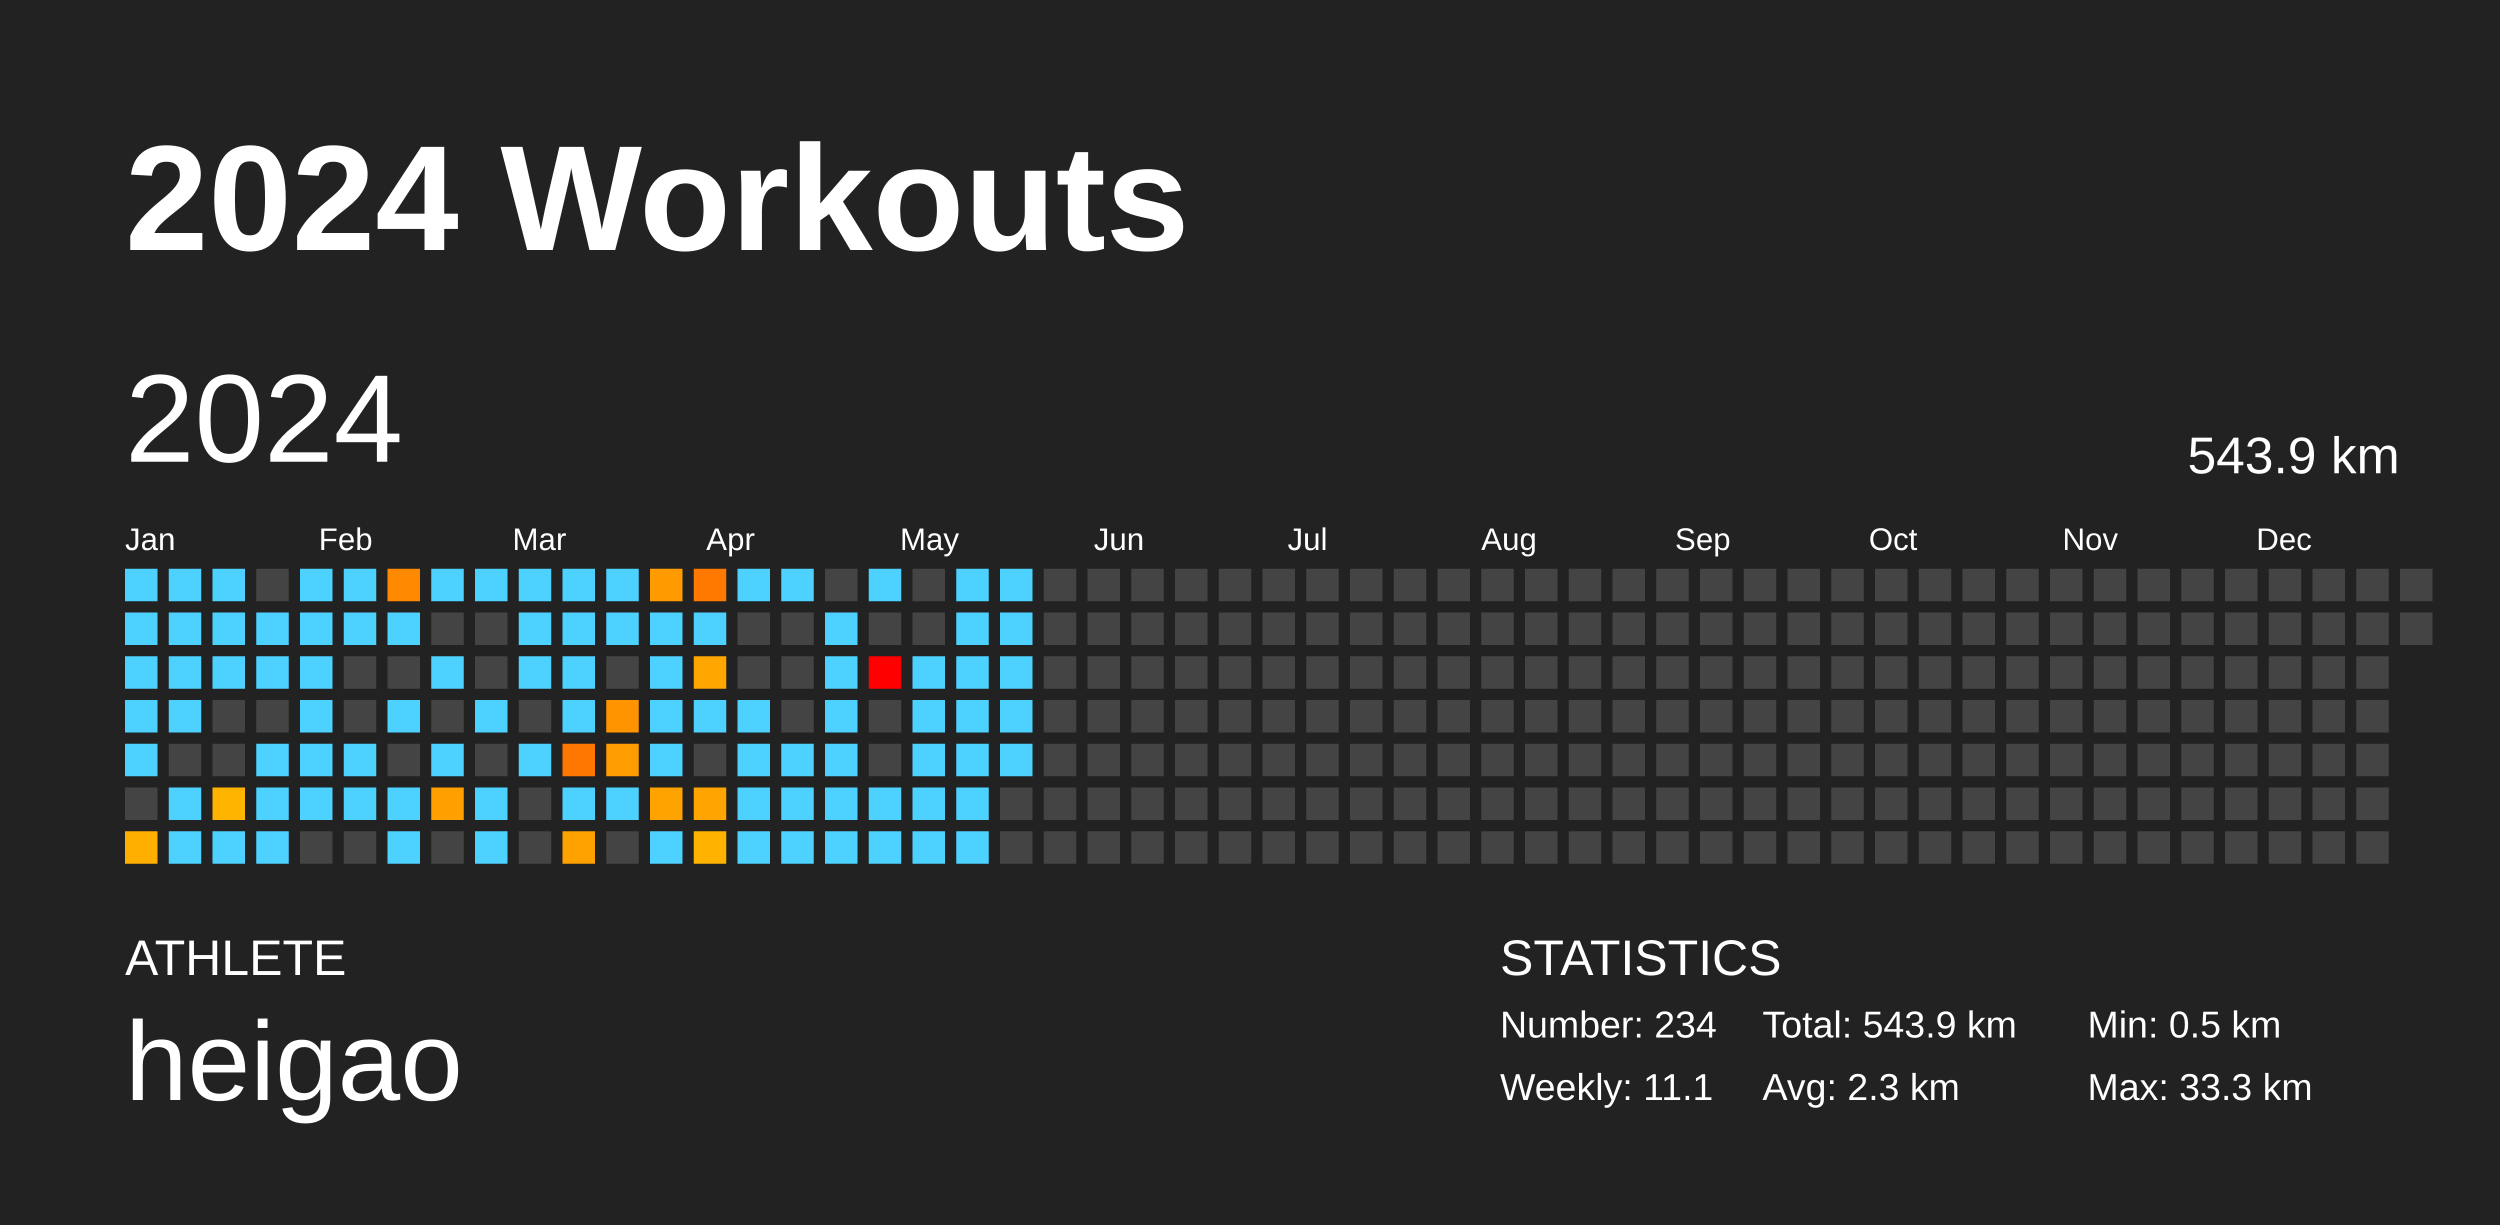
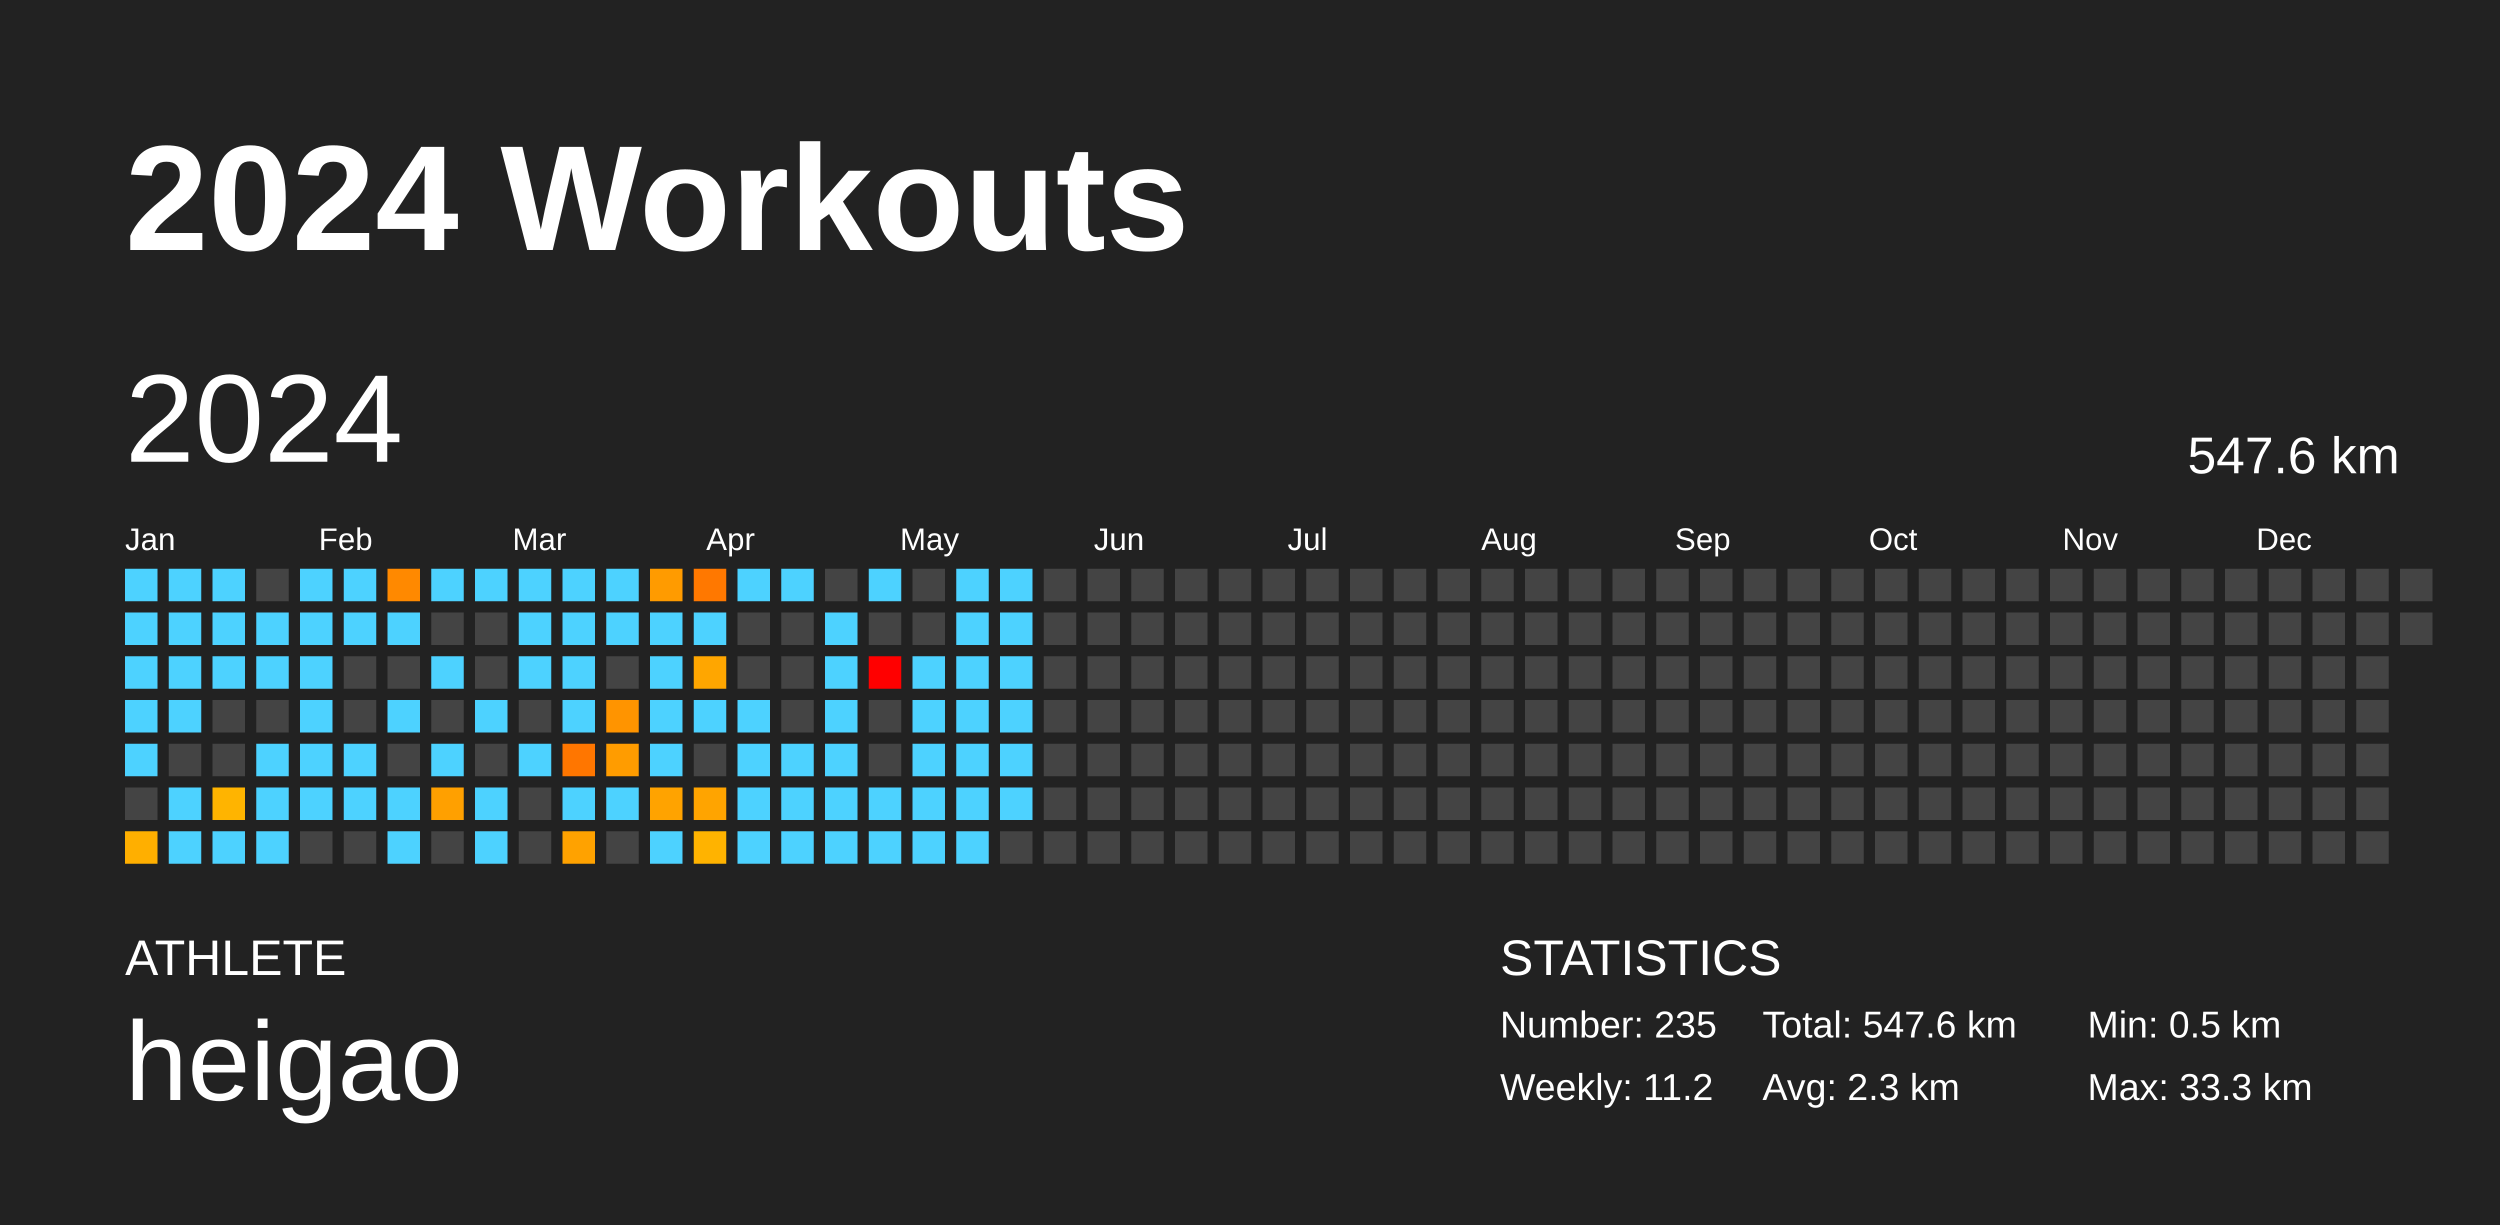
<svg xmlns="http://www.w3.org/2000/svg" baseProfile="full" height="98mm" version="1.1" viewBox="0,0,200,98" width="200mm">
  <defs />
  <rect fill="#222222" height="98" width="200" x="0" y="0" />
  <text fill="#FFFFFF" style="font-size:12px; font-family:Arial; font-weight:bold;" x="10" y="20">2024 Workouts</text>
  <text fill="#FFFFFF" style="font-size:4px; font-family:Arial" x="10" y="78">ATHLETE</text>
  <text fill="#FFFFFF" style="font-size:9px; font-family:Arial" x="10" y="88">heigao</text>
  <text fill="#FFFFFF" style="font-size:4px; font-family:Arial" x="120" y="78">STATISTICS</text>
-   <text fill="#FFFFFF" style="font-size:3px; font-family:Arial" x="120" y="83">Number: 234</text>
-   <text fill="#FFFFFF" style="font-size:3px; font-family:Arial" x="120" y="88">Weekly: 11.1</text>
-   <text fill="#FFFFFF" style="font-size:3px; font-family:Arial" x="141" y="83">Total: 543.9 km</text>
+   <text fill="#FFFFFF" style="font-size:3px; font-family:Arial" x="120" y="83">Number: 235</text>
+   <text fill="#FFFFFF" style="font-size:3px; font-family:Arial" x="120" y="88">Weekly: 11.2</text>
+   <text fill="#FFFFFF" style="font-size:3px; font-family:Arial" x="141" y="83">Total: 547.6 km</text>
  <text fill="#FFFFFF" style="font-size:3px; font-family:Arial" x="141" y="88">Avg: 2.3 km</text>
  <text fill="#FFFFFF" style="font-size:3px; font-family:Arial" x="167" y="83">Min: 0.5 km</text>
  <text fill="#FFFFFF" style="font-size:3px; font-family:Arial" x="167" y="88">Max: 33.3 km</text>
  <text dominant-baseline="hanging" fill="#FFFFFF" style="font-size:10.0px; font-family:Arial;" x="10" y="30">2024</text>
-   <text dominant-baseline="hanging" fill="#FFFFFF" style="font-size:4.125px; font-family:Arial;" x="175" y="35">543.9 km</text>
+   <text dominant-baseline="hanging" fill="#FFFFFF" style="font-size:4.125px; font-family:Arial;" x="175" y="35">547.6 km</text>
  <text fill="#FFFFFF" style="font-size:2.5px; font-family:Arial" x="10.0" y="44">Jan</text>
  <text fill="#FFFFFF" style="font-size:2.5px; font-family:Arial" x="25.5" y="44">Feb</text>
  <text fill="#FFFFFF" style="font-size:2.5px; font-family:Arial" x="41.0" y="44">Mar</text>
  <text fill="#FFFFFF" style="font-size:2.5px; font-family:Arial" x="56.5" y="44">Apr</text>
  <text fill="#FFFFFF" style="font-size:2.5px; font-family:Arial" x="72.0" y="44">May</text>
  <text fill="#FFFFFF" style="font-size:2.5px; font-family:Arial" x="87.5" y="44">Jun</text>
  <text fill="#FFFFFF" style="font-size:2.5px; font-family:Arial" x="103.0" y="44">Jul</text>
  <text fill="#FFFFFF" style="font-size:2.5px; font-family:Arial" x="118.5" y="44">Aug</text>
  <text fill="#FFFFFF" style="font-size:2.5px; font-family:Arial" x="134.0" y="44">Sep</text>
  <text fill="#FFFFFF" style="font-size:2.5px; font-family:Arial" x="149.5" y="44">Oct</text>
  <text fill="#FFFFFF" style="font-size:2.5px; font-family:Arial" x="165.0" y="44">Nov</text>
  <text fill="#FFFFFF" style="font-size:2.5px; font-family:Arial" x="180.5" y="44">Dec</text>
  <rect fill="#4dd2ff" height="2.6" width="2.6" x="10.0" y="45.5" />
  <rect fill="#4dd2ff" height="2.6" width="2.6" x="10.0" y="49.0" />
  <rect fill="#4dd2ff" height="2.6" width="2.6" x="10.0" y="52.5" />
  <rect fill="#4dd2ff" height="2.6" width="2.6" x="10.0" y="56.0" />
  <rect fill="#4dd2ff" height="2.6" width="2.6" x="10.0" y="59.5" />
  <rect fill="#444444" height="2.6" width="2.6" x="10.0" y="63.0" />
  <rect fill="#ffaf00" height="2.6" width="2.6" x="10.0" y="66.5" />
  <rect fill="#4dd2ff" height="2.6" width="2.6" x="13.5" y="45.5" />
  <rect fill="#4dd2ff" height="2.6" width="2.6" x="13.5" y="49.0" />
  <rect fill="#4dd2ff" height="2.6" width="2.6" x="13.5" y="52.5" />
  <rect fill="#4dd2ff" height="2.6" width="2.6" x="13.5" y="56.0" />
  <rect fill="#444444" height="2.6" width="2.6" x="13.5" y="59.5" />
  <rect fill="#4dd2ff" height="2.6" width="2.6" x="13.5" y="63.0" />
  <rect fill="#4dd2ff" height="2.6" width="2.6" x="13.5" y="66.5" />
  <rect fill="#4dd2ff" height="2.6" width="2.6" x="17.0" y="45.5" />
  <rect fill="#4dd2ff" height="2.6" width="2.6" x="17.0" y="49.0" />
  <rect fill="#4dd2ff" height="2.6" width="2.6" x="17.0" y="52.5" />
  <rect fill="#444444" height="2.6" width="2.6" x="17.0" y="56.0" />
  <rect fill="#444444" height="2.6" width="2.6" x="17.0" y="59.5" />
  <rect fill="#ffb400" height="2.6" width="2.6" x="17.0" y="63.0" />
  <rect fill="#4dd2ff" height="2.6" width="2.6" x="17.0" y="66.5" />
  <rect fill="#444444" height="2.6" width="2.6" x="20.5" y="45.5" />
  <rect fill="#4dd2ff" height="2.6" width="2.6" x="20.5" y="49.0" />
  <rect fill="#4dd2ff" height="2.6" width="2.6" x="20.5" y="52.5" />
  <rect fill="#444444" height="2.6" width="2.6" x="20.5" y="56.0" />
  <rect fill="#4dd2ff" height="2.6" width="2.6" x="20.5" y="59.5" />
  <rect fill="#4dd2ff" height="2.6" width="2.6" x="20.5" y="63.0" />
  <rect fill="#4dd2ff" height="2.6" width="2.6" x="20.5" y="66.5" />
  <rect fill="#4dd2ff" height="2.6" width="2.6" x="24.0" y="45.5" />
  <rect fill="#4dd2ff" height="2.6" width="2.6" x="24.0" y="49.0" />
  <rect fill="#4dd2ff" height="2.6" width="2.6" x="24.0" y="52.5" />
  <rect fill="#4dd2ff" height="2.6" width="2.6" x="24.0" y="56.0" />
  <rect fill="#4dd2ff" height="2.6" width="2.6" x="24.0" y="59.5" />
  <rect fill="#4dd2ff" height="2.6" width="2.6" x="24.0" y="63.0" />
  <rect fill="#444444" height="2.6" width="2.6" x="24.0" y="66.5" />
  <rect fill="#4dd2ff" height="2.6" width="2.6" x="27.5" y="45.5" />
  <rect fill="#4dd2ff" height="2.6" width="2.6" x="27.5" y="49.0" />
  <rect fill="#444444" height="2.6" width="2.6" x="27.5" y="52.5" />
  <rect fill="#444444" height="2.6" width="2.6" x="27.5" y="56.0" />
  <rect fill="#4dd2ff" height="2.6" width="2.6" x="27.5" y="59.5" />
  <rect fill="#4dd2ff" height="2.6" width="2.6" x="27.5" y="63.0" />
  <rect fill="#444444" height="2.6" width="2.6" x="27.5" y="66.5" />
  <rect fill="#ff8900" height="2.6" width="2.6" x="31.0" y="45.5" />
  <rect fill="#4dd2ff" height="2.6" width="2.6" x="31.0" y="49.0" />
  <rect fill="#444444" height="2.6" width="2.6" x="31.0" y="52.5" />
  <rect fill="#4dd2ff" height="2.6" width="2.6" x="31.0" y="56.0" />
  <rect fill="#444444" height="2.6" width="2.6" x="31.0" y="59.5" />
  <rect fill="#4dd2ff" height="2.6" width="2.6" x="31.0" y="63.0" />
  <rect fill="#4dd2ff" height="2.6" width="2.6" x="31.0" y="66.5" />
  <rect fill="#4dd2ff" height="2.6" width="2.6" x="34.5" y="45.5" />
  <rect fill="#444444" height="2.6" width="2.6" x="34.5" y="49.0" />
  <rect fill="#4dd2ff" height="2.6" width="2.6" x="34.5" y="52.5" />
  <rect fill="#444444" height="2.6" width="2.6" x="34.5" y="56.0" />
  <rect fill="#4dd2ff" height="2.6" width="2.6" x="34.5" y="59.5" />
  <rect fill="#ffa000" height="2.6" width="2.6" x="34.5" y="63.0" />
  <rect fill="#444444" height="2.6" width="2.6" x="34.5" y="66.5" />
  <rect fill="#4dd2ff" height="2.6" width="2.6" x="38.0" y="45.5" />
  <rect fill="#444444" height="2.6" width="2.6" x="38.0" y="49.0" />
  <rect fill="#444444" height="2.6" width="2.6" x="38.0" y="52.5" />
  <rect fill="#4dd2ff" height="2.6" width="2.6" x="38.0" y="56.0" />
  <rect fill="#444444" height="2.6" width="2.6" x="38.0" y="59.5" />
  <rect fill="#4dd2ff" height="2.6" width="2.6" x="38.0" y="63.0" />
  <rect fill="#4dd2ff" height="2.6" width="2.6" x="38.0" y="66.5" />
  <rect fill="#4dd2ff" height="2.6" width="2.6" x="41.5" y="45.5" />
  <rect fill="#4dd2ff" height="2.6" width="2.6" x="41.5" y="49.0" />
  <rect fill="#4dd2ff" height="2.6" width="2.6" x="41.5" y="52.5" />
  <rect fill="#444444" height="2.6" width="2.6" x="41.5" y="56.0" />
  <rect fill="#4dd2ff" height="2.6" width="2.6" x="41.5" y="59.5" />
  <rect fill="#444444" height="2.6" width="2.6" x="41.5" y="63.0" />
  <rect fill="#444444" height="2.6" width="2.6" x="41.5" y="66.5" />
  <rect fill="#4dd2ff" height="2.6" width="2.6" x="45.0" y="45.5" />
  <rect fill="#4dd2ff" height="2.6" width="2.6" x="45.0" y="49.0" />
  <rect fill="#4dd2ff" height="2.6" width="2.6" x="45.0" y="52.5" />
  <rect fill="#4dd2ff" height="2.6" width="2.6" x="45.0" y="56.0" />
  <rect fill="#ff7600" height="2.6" width="2.6" x="45.0" y="59.5" />
  <rect fill="#4dd2ff" height="2.6" width="2.6" x="45.0" y="63.0" />
  <rect fill="#ffa200" height="2.6" width="2.6" x="45.0" y="66.5" />
  <rect fill="#4dd2ff" height="2.6" width="2.6" x="48.5" y="45.5" />
  <rect fill="#4dd2ff" height="2.6" width="2.6" x="48.5" y="49.0" />
  <rect fill="#444444" height="2.6" width="2.6" x="48.5" y="52.5" />
  <rect fill="#ff9400" height="2.6" width="2.6" x="48.5" y="56.0" />
  <rect fill="#ff9c00" height="2.6" width="2.6" x="48.5" y="59.5" />
  <rect fill="#4dd2ff" height="2.6" width="2.6" x="48.5" y="63.0" />
  <rect fill="#444444" height="2.6" width="2.6" x="48.5" y="66.5" />
  <rect fill="#ff9b00" height="2.6" width="2.6" x="52.0" y="45.5" />
  <rect fill="#4dd2ff" height="2.6" width="2.6" x="52.0" y="49.0" />
  <rect fill="#4dd2ff" height="2.6" width="2.6" x="52.0" y="52.5" />
  <rect fill="#4dd2ff" height="2.6" width="2.6" x="52.0" y="56.0" />
  <rect fill="#4dd2ff" height="2.6" width="2.6" x="52.0" y="59.5" />
  <rect fill="#ffa300" height="2.6" width="2.6" x="52.0" y="63.0" />
  <rect fill="#4dd2ff" height="2.6" width="2.6" x="52.0" y="66.5" />
  <rect fill="#ff7800" height="2.6" width="2.6" x="55.5" y="45.5" />
  <rect fill="#4dd2ff" height="2.6" width="2.6" x="55.5" y="49.0" />
  <rect fill="#ffa600" height="2.6" width="2.6" x="55.5" y="52.5" />
  <rect fill="#4dd2ff" height="2.6" width="2.6" x="55.5" y="56.0" />
  <rect fill="#444444" height="2.6" width="2.6" x="55.5" y="59.5" />
  <rect fill="#ffa400" height="2.6" width="2.6" x="55.5" y="63.0" />
  <rect fill="#ffb300" height="2.6" width="2.6" x="55.5" y="66.5" />
  <rect fill="#4dd2ff" height="2.6" width="2.6" x="59.0" y="45.5" />
  <rect fill="#444444" height="2.6" width="2.6" x="59.0" y="49.0" />
  <rect fill="#444444" height="2.6" width="2.6" x="59.0" y="52.5" />
  <rect fill="#4dd2ff" height="2.6" width="2.6" x="59.0" y="56.0" />
  <rect fill="#4dd2ff" height="2.6" width="2.6" x="59.0" y="59.5" />
  <rect fill="#4dd2ff" height="2.6" width="2.6" x="59.0" y="63.0" />
  <rect fill="#4dd2ff" height="2.6" width="2.6" x="59.0" y="66.5" />
  <rect fill="#4dd2ff" height="2.6" width="2.6" x="62.5" y="45.5" />
  <rect fill="#444444" height="2.6" width="2.6" x="62.5" y="49.0" />
  <rect fill="#444444" height="2.6" width="2.6" x="62.5" y="52.5" />
  <rect fill="#444444" height="2.6" width="2.6" x="62.5" y="56.0" />
  <rect fill="#4dd2ff" height="2.6" width="2.6" x="62.5" y="59.5" />
  <rect fill="#4dd2ff" height="2.6" width="2.6" x="62.5" y="63.0" />
  <rect fill="#4dd2ff" height="2.6" width="2.6" x="62.5" y="66.5" />
  <rect fill="#444444" height="2.6" width="2.6" x="66.0" y="45.5" />
  <rect fill="#4dd2ff" height="2.6" width="2.6" x="66.0" y="49.0" />
  <rect fill="#4dd2ff" height="2.6" width="2.6" x="66.0" y="52.5" />
  <rect fill="#4dd2ff" height="2.6" width="2.6" x="66.0" y="56.0" />
  <rect fill="#4dd2ff" height="2.6" width="2.6" x="66.0" y="59.5" />
  <rect fill="#4dd2ff" height="2.6" width="2.6" x="66.0" y="63.0" />
  <rect fill="#4dd2ff" height="2.6" width="2.6" x="66.0" y="66.5" />
  <rect fill="#4dd2ff" height="2.6" width="2.6" x="69.5" y="45.5" />
  <rect fill="#444444" height="2.6" width="2.6" x="69.5" y="49.0" />
  <rect fill="red" height="2.6" width="2.6" x="69.5" y="52.5" />
  <rect fill="#444444" height="2.6" width="2.6" x="69.5" y="56.0" />
  <rect fill="#444444" height="2.6" width="2.6" x="69.5" y="59.5" />
  <rect fill="#4dd2ff" height="2.6" width="2.6" x="69.5" y="63.0" />
  <rect fill="#4dd2ff" height="2.6" width="2.6" x="69.5" y="66.5" />
  <rect fill="#444444" height="2.6" width="2.6" x="73.0" y="45.5" />
  <rect fill="#444444" height="2.6" width="2.6" x="73.0" y="49.0" />
  <rect fill="#4dd2ff" height="2.6" width="2.6" x="73.0" y="52.5" />
  <rect fill="#4dd2ff" height="2.6" width="2.6" x="73.0" y="56.0" />
  <rect fill="#4dd2ff" height="2.6" width="2.6" x="73.0" y="59.5" />
  <rect fill="#4dd2ff" height="2.6" width="2.6" x="73.0" y="63.0" />
  <rect fill="#4dd2ff" height="2.6" width="2.6" x="73.0" y="66.5" />
  <rect fill="#4dd2ff" height="2.6" width="2.6" x="76.5" y="45.5" />
  <rect fill="#4dd2ff" height="2.6" width="2.6" x="76.5" y="49.0" />
  <rect fill="#4dd2ff" height="2.6" width="2.6" x="76.5" y="52.5" />
  <rect fill="#4dd2ff" height="2.6" width="2.6" x="76.5" y="56.0" />
  <rect fill="#4dd2ff" height="2.6" width="2.6" x="76.5" y="59.5" />
  <rect fill="#4dd2ff" height="2.6" width="2.6" x="76.5" y="63.0" />
  <rect fill="#4dd2ff" height="2.6" width="2.6" x="76.5" y="66.5" />
  <rect fill="#4dd2ff" height="2.6" width="2.6" x="80.0" y="45.5" />
  <rect fill="#4dd2ff" height="2.6" width="2.6" x="80.0" y="49.0" />
  <rect fill="#4dd2ff" height="2.6" width="2.6" x="80.0" y="52.5" />
  <rect fill="#4dd2ff" height="2.6" width="2.6" x="80.0" y="56.0" />
  <rect fill="#4dd2ff" height="2.6" width="2.6" x="80.0" y="59.5" />
-   <rect fill="#444444" height="2.6" width="2.6" x="80.0" y="63.0" />
+   <rect fill="#4dd2ff" height="2.6" width="2.6" x="80.0" y="63.0" />
  <rect fill="#444444" height="2.6" width="2.6" x="80.0" y="66.5" />
  <rect fill="#444444" height="2.6" width="2.6" x="83.5" y="45.5" />
  <rect fill="#444444" height="2.6" width="2.6" x="83.5" y="49.0" />
  <rect fill="#444444" height="2.6" width="2.6" x="83.5" y="52.5" />
  <rect fill="#444444" height="2.6" width="2.6" x="83.5" y="56.0" />
  <rect fill="#444444" height="2.6" width="2.6" x="83.5" y="59.5" />
  <rect fill="#444444" height="2.6" width="2.6" x="83.5" y="63.0" />
  <rect fill="#444444" height="2.6" width="2.6" x="83.5" y="66.5" />
  <rect fill="#444444" height="2.6" width="2.6" x="87.0" y="45.5" />
  <rect fill="#444444" height="2.6" width="2.6" x="87.0" y="49.0" />
  <rect fill="#444444" height="2.6" width="2.6" x="87.0" y="52.5" />
  <rect fill="#444444" height="2.6" width="2.6" x="87.0" y="56.0" />
  <rect fill="#444444" height="2.6" width="2.6" x="87.0" y="59.5" />
  <rect fill="#444444" height="2.6" width="2.6" x="87.0" y="63.0" />
  <rect fill="#444444" height="2.6" width="2.6" x="87.0" y="66.5" />
  <rect fill="#444444" height="2.6" width="2.6" x="90.5" y="45.5" />
  <rect fill="#444444" height="2.6" width="2.6" x="90.5" y="49.0" />
  <rect fill="#444444" height="2.6" width="2.6" x="90.5" y="52.5" />
  <rect fill="#444444" height="2.6" width="2.6" x="90.5" y="56.0" />
  <rect fill="#444444" height="2.6" width="2.6" x="90.5" y="59.5" />
  <rect fill="#444444" height="2.6" width="2.6" x="90.5" y="63.0" />
  <rect fill="#444444" height="2.6" width="2.6" x="90.5" y="66.5" />
  <rect fill="#444444" height="2.6" width="2.6" x="94.0" y="45.5" />
  <rect fill="#444444" height="2.6" width="2.6" x="94.0" y="49.0" />
  <rect fill="#444444" height="2.6" width="2.6" x="94.0" y="52.5" />
  <rect fill="#444444" height="2.6" width="2.6" x="94.0" y="56.0" />
  <rect fill="#444444" height="2.6" width="2.6" x="94.0" y="59.5" />
  <rect fill="#444444" height="2.6" width="2.6" x="94.0" y="63.0" />
  <rect fill="#444444" height="2.6" width="2.6" x="94.0" y="66.5" />
  <rect fill="#444444" height="2.6" width="2.6" x="97.5" y="45.5" />
  <rect fill="#444444" height="2.6" width="2.6" x="97.5" y="49.0" />
  <rect fill="#444444" height="2.6" width="2.6" x="97.5" y="52.5" />
  <rect fill="#444444" height="2.6" width="2.6" x="97.5" y="56.0" />
  <rect fill="#444444" height="2.6" width="2.6" x="97.5" y="59.5" />
  <rect fill="#444444" height="2.6" width="2.6" x="97.5" y="63.0" />
  <rect fill="#444444" height="2.6" width="2.6" x="97.5" y="66.5" />
  <rect fill="#444444" height="2.6" width="2.6" x="101.0" y="45.5" />
  <rect fill="#444444" height="2.6" width="2.6" x="101.0" y="49.0" />
  <rect fill="#444444" height="2.6" width="2.6" x="101.0" y="52.5" />
  <rect fill="#444444" height="2.6" width="2.6" x="101.0" y="56.0" />
  <rect fill="#444444" height="2.6" width="2.6" x="101.0" y="59.5" />
  <rect fill="#444444" height="2.6" width="2.6" x="101.0" y="63.0" />
  <rect fill="#444444" height="2.6" width="2.6" x="101.0" y="66.5" />
  <rect fill="#444444" height="2.6" width="2.6" x="104.5" y="45.5" />
  <rect fill="#444444" height="2.6" width="2.6" x="104.5" y="49.0" />
  <rect fill="#444444" height="2.6" width="2.6" x="104.5" y="52.5" />
  <rect fill="#444444" height="2.6" width="2.6" x="104.5" y="56.0" />
  <rect fill="#444444" height="2.6" width="2.6" x="104.5" y="59.5" />
  <rect fill="#444444" height="2.6" width="2.6" x="104.5" y="63.0" />
  <rect fill="#444444" height="2.6" width="2.6" x="104.5" y="66.5" />
  <rect fill="#444444" height="2.6" width="2.6" x="108.0" y="45.5" />
  <rect fill="#444444" height="2.6" width="2.6" x="108.0" y="49.0" />
  <rect fill="#444444" height="2.6" width="2.6" x="108.0" y="52.5" />
  <rect fill="#444444" height="2.6" width="2.6" x="108.0" y="56.0" />
  <rect fill="#444444" height="2.6" width="2.6" x="108.0" y="59.5" />
  <rect fill="#444444" height="2.6" width="2.6" x="108.0" y="63.0" />
  <rect fill="#444444" height="2.6" width="2.6" x="108.0" y="66.5" />
  <rect fill="#444444" height="2.6" width="2.6" x="111.5" y="45.5" />
  <rect fill="#444444" height="2.6" width="2.6" x="111.5" y="49.0" />
  <rect fill="#444444" height="2.6" width="2.6" x="111.5" y="52.5" />
  <rect fill="#444444" height="2.6" width="2.6" x="111.5" y="56.0" />
  <rect fill="#444444" height="2.6" width="2.6" x="111.5" y="59.5" />
  <rect fill="#444444" height="2.6" width="2.6" x="111.5" y="63.0" />
  <rect fill="#444444" height="2.6" width="2.6" x="111.5" y="66.5" />
  <rect fill="#444444" height="2.6" width="2.6" x="115.0" y="45.5" />
  <rect fill="#444444" height="2.6" width="2.6" x="115.0" y="49.0" />
  <rect fill="#444444" height="2.6" width="2.6" x="115.0" y="52.5" />
  <rect fill="#444444" height="2.6" width="2.6" x="115.0" y="56.0" />
  <rect fill="#444444" height="2.6" width="2.6" x="115.0" y="59.5" />
  <rect fill="#444444" height="2.6" width="2.6" x="115.0" y="63.0" />
  <rect fill="#444444" height="2.6" width="2.6" x="115.0" y="66.5" />
  <rect fill="#444444" height="2.6" width="2.6" x="118.5" y="45.5" />
  <rect fill="#444444" height="2.6" width="2.6" x="118.5" y="49.0" />
  <rect fill="#444444" height="2.6" width="2.6" x="118.5" y="52.5" />
  <rect fill="#444444" height="2.6" width="2.6" x="118.5" y="56.0" />
  <rect fill="#444444" height="2.6" width="2.6" x="118.5" y="59.5" />
  <rect fill="#444444" height="2.6" width="2.6" x="118.5" y="63.0" />
  <rect fill="#444444" height="2.6" width="2.6" x="118.5" y="66.5" />
  <rect fill="#444444" height="2.6" width="2.6" x="122.0" y="45.5" />
  <rect fill="#444444" height="2.6" width="2.6" x="122.0" y="49.0" />
  <rect fill="#444444" height="2.6" width="2.6" x="122.0" y="52.5" />
  <rect fill="#444444" height="2.6" width="2.6" x="122.0" y="56.0" />
  <rect fill="#444444" height="2.6" width="2.6" x="122.0" y="59.5" />
  <rect fill="#444444" height="2.6" width="2.6" x="122.0" y="63.0" />
  <rect fill="#444444" height="2.6" width="2.6" x="122.0" y="66.5" />
  <rect fill="#444444" height="2.6" width="2.6" x="125.5" y="45.5" />
  <rect fill="#444444" height="2.6" width="2.6" x="125.5" y="49.0" />
  <rect fill="#444444" height="2.6" width="2.6" x="125.5" y="52.5" />
  <rect fill="#444444" height="2.6" width="2.6" x="125.5" y="56.0" />
  <rect fill="#444444" height="2.6" width="2.6" x="125.5" y="59.5" />
  <rect fill="#444444" height="2.6" width="2.6" x="125.5" y="63.0" />
  <rect fill="#444444" height="2.6" width="2.6" x="125.5" y="66.5" />
  <rect fill="#444444" height="2.6" width="2.6" x="129.0" y="45.5" />
  <rect fill="#444444" height="2.6" width="2.6" x="129.0" y="49.0" />
  <rect fill="#444444" height="2.6" width="2.6" x="129.0" y="52.5" />
  <rect fill="#444444" height="2.6" width="2.6" x="129.0" y="56.0" />
  <rect fill="#444444" height="2.6" width="2.6" x="129.0" y="59.5" />
  <rect fill="#444444" height="2.6" width="2.6" x="129.0" y="63.0" />
  <rect fill="#444444" height="2.6" width="2.6" x="129.0" y="66.5" />
  <rect fill="#444444" height="2.6" width="2.6" x="132.5" y="45.5" />
  <rect fill="#444444" height="2.6" width="2.6" x="132.5" y="49.0" />
  <rect fill="#444444" height="2.6" width="2.6" x="132.5" y="52.5" />
  <rect fill="#444444" height="2.6" width="2.6" x="132.5" y="56.0" />
  <rect fill="#444444" height="2.6" width="2.6" x="132.5" y="59.5" />
  <rect fill="#444444" height="2.6" width="2.6" x="132.5" y="63.0" />
  <rect fill="#444444" height="2.6" width="2.6" x="132.5" y="66.5" />
  <rect fill="#444444" height="2.6" width="2.6" x="136.0" y="45.5" />
  <rect fill="#444444" height="2.6" width="2.6" x="136.0" y="49.0" />
  <rect fill="#444444" height="2.6" width="2.6" x="136.0" y="52.5" />
  <rect fill="#444444" height="2.6" width="2.6" x="136.0" y="56.0" />
  <rect fill="#444444" height="2.6" width="2.6" x="136.0" y="59.5" />
  <rect fill="#444444" height="2.6" width="2.6" x="136.0" y="63.0" />
  <rect fill="#444444" height="2.6" width="2.6" x="136.0" y="66.5" />
  <rect fill="#444444" height="2.6" width="2.6" x="139.5" y="45.5" />
  <rect fill="#444444" height="2.6" width="2.6" x="139.5" y="49.0" />
  <rect fill="#444444" height="2.6" width="2.6" x="139.5" y="52.5" />
  <rect fill="#444444" height="2.6" width="2.6" x="139.5" y="56.0" />
  <rect fill="#444444" height="2.6" width="2.6" x="139.5" y="59.5" />
  <rect fill="#444444" height="2.6" width="2.6" x="139.5" y="63.0" />
  <rect fill="#444444" height="2.6" width="2.6" x="139.5" y="66.5" />
  <rect fill="#444444" height="2.6" width="2.6" x="143.0" y="45.5" />
  <rect fill="#444444" height="2.6" width="2.6" x="143.0" y="49.0" />
  <rect fill="#444444" height="2.6" width="2.6" x="143.0" y="52.5" />
  <rect fill="#444444" height="2.6" width="2.6" x="143.0" y="56.0" />
  <rect fill="#444444" height="2.6" width="2.6" x="143.0" y="59.5" />
  <rect fill="#444444" height="2.6" width="2.6" x="143.0" y="63.0" />
  <rect fill="#444444" height="2.6" width="2.6" x="143.0" y="66.5" />
  <rect fill="#444444" height="2.6" width="2.6" x="146.5" y="45.5" />
  <rect fill="#444444" height="2.6" width="2.6" x="146.5" y="49.0" />
  <rect fill="#444444" height="2.6" width="2.6" x="146.5" y="52.5" />
  <rect fill="#444444" height="2.6" width="2.6" x="146.5" y="56.0" />
  <rect fill="#444444" height="2.6" width="2.6" x="146.5" y="59.5" />
  <rect fill="#444444" height="2.6" width="2.6" x="146.5" y="63.0" />
  <rect fill="#444444" height="2.6" width="2.6" x="146.5" y="66.5" />
  <rect fill="#444444" height="2.6" width="2.6" x="150.0" y="45.5" />
  <rect fill="#444444" height="2.6" width="2.6" x="150.0" y="49.0" />
  <rect fill="#444444" height="2.6" width="2.6" x="150.0" y="52.5" />
  <rect fill="#444444" height="2.6" width="2.6" x="150.0" y="56.0" />
  <rect fill="#444444" height="2.6" width="2.6" x="150.0" y="59.5" />
  <rect fill="#444444" height="2.6" width="2.6" x="150.0" y="63.0" />
  <rect fill="#444444" height="2.6" width="2.6" x="150.0" y="66.5" />
  <rect fill="#444444" height="2.6" width="2.6" x="153.5" y="45.5" />
  <rect fill="#444444" height="2.6" width="2.6" x="153.5" y="49.0" />
  <rect fill="#444444" height="2.6" width="2.6" x="153.5" y="52.5" />
  <rect fill="#444444" height="2.6" width="2.6" x="153.5" y="56.0" />
  <rect fill="#444444" height="2.6" width="2.6" x="153.5" y="59.5" />
  <rect fill="#444444" height="2.6" width="2.6" x="153.5" y="63.0" />
  <rect fill="#444444" height="2.6" width="2.6" x="153.5" y="66.5" />
  <rect fill="#444444" height="2.6" width="2.6" x="157.0" y="45.5" />
  <rect fill="#444444" height="2.6" width="2.6" x="157.0" y="49.0" />
  <rect fill="#444444" height="2.6" width="2.6" x="157.0" y="52.5" />
  <rect fill="#444444" height="2.6" width="2.6" x="157.0" y="56.0" />
  <rect fill="#444444" height="2.6" width="2.6" x="157.0" y="59.5" />
  <rect fill="#444444" height="2.6" width="2.6" x="157.0" y="63.0" />
  <rect fill="#444444" height="2.6" width="2.6" x="157.0" y="66.5" />
  <rect fill="#444444" height="2.6" width="2.6" x="160.5" y="45.5" />
  <rect fill="#444444" height="2.6" width="2.6" x="160.5" y="49.0" />
  <rect fill="#444444" height="2.6" width="2.6" x="160.5" y="52.5" />
  <rect fill="#444444" height="2.6" width="2.6" x="160.5" y="56.0" />
  <rect fill="#444444" height="2.6" width="2.6" x="160.5" y="59.5" />
  <rect fill="#444444" height="2.6" width="2.6" x="160.5" y="63.0" />
  <rect fill="#444444" height="2.6" width="2.6" x="160.5" y="66.5" />
  <rect fill="#444444" height="2.6" width="2.6" x="164.0" y="45.5" />
  <rect fill="#444444" height="2.6" width="2.6" x="164.0" y="49.0" />
  <rect fill="#444444" height="2.6" width="2.6" x="164.0" y="52.5" />
  <rect fill="#444444" height="2.6" width="2.6" x="164.0" y="56.0" />
  <rect fill="#444444" height="2.6" width="2.6" x="164.0" y="59.5" />
  <rect fill="#444444" height="2.6" width="2.6" x="164.0" y="63.0" />
  <rect fill="#444444" height="2.6" width="2.6" x="164.0" y="66.5" />
  <rect fill="#444444" height="2.6" width="2.6" x="167.5" y="45.5" />
  <rect fill="#444444" height="2.6" width="2.6" x="167.5" y="49.0" />
  <rect fill="#444444" height="2.6" width="2.6" x="167.5" y="52.5" />
  <rect fill="#444444" height="2.6" width="2.6" x="167.5" y="56.0" />
  <rect fill="#444444" height="2.6" width="2.6" x="167.5" y="59.5" />
  <rect fill="#444444" height="2.6" width="2.6" x="167.5" y="63.0" />
  <rect fill="#444444" height="2.6" width="2.6" x="167.5" y="66.5" />
  <rect fill="#444444" height="2.6" width="2.6" x="171.0" y="45.5" />
  <rect fill="#444444" height="2.6" width="2.6" x="171.0" y="49.0" />
  <rect fill="#444444" height="2.6" width="2.6" x="171.0" y="52.5" />
  <rect fill="#444444" height="2.6" width="2.6" x="171.0" y="56.0" />
  <rect fill="#444444" height="2.6" width="2.6" x="171.0" y="59.5" />
  <rect fill="#444444" height="2.6" width="2.6" x="171.0" y="63.0" />
  <rect fill="#444444" height="2.6" width="2.6" x="171.0" y="66.5" />
  <rect fill="#444444" height="2.6" width="2.6" x="174.5" y="45.5" />
  <rect fill="#444444" height="2.6" width="2.6" x="174.5" y="49.0" />
  <rect fill="#444444" height="2.6" width="2.6" x="174.5" y="52.5" />
  <rect fill="#444444" height="2.6" width="2.6" x="174.5" y="56.0" />
  <rect fill="#444444" height="2.6" width="2.6" x="174.5" y="59.5" />
  <rect fill="#444444" height="2.6" width="2.6" x="174.5" y="63.0" />
  <rect fill="#444444" height="2.6" width="2.6" x="174.5" y="66.5" />
  <rect fill="#444444" height="2.6" width="2.6" x="178.0" y="45.5" />
  <rect fill="#444444" height="2.6" width="2.6" x="178.0" y="49.0" />
  <rect fill="#444444" height="2.6" width="2.6" x="178.0" y="52.5" />
  <rect fill="#444444" height="2.6" width="2.6" x="178.0" y="56.0" />
  <rect fill="#444444" height="2.6" width="2.6" x="178.0" y="59.5" />
  <rect fill="#444444" height="2.6" width="2.6" x="178.0" y="63.0" />
  <rect fill="#444444" height="2.6" width="2.6" x="178.0" y="66.5" />
  <rect fill="#444444" height="2.6" width="2.6" x="181.5" y="45.5" />
  <rect fill="#444444" height="2.6" width="2.6" x="181.5" y="49.0" />
  <rect fill="#444444" height="2.6" width="2.6" x="181.5" y="52.5" />
  <rect fill="#444444" height="2.6" width="2.6" x="181.5" y="56.0" />
  <rect fill="#444444" height="2.6" width="2.6" x="181.5" y="59.5" />
  <rect fill="#444444" height="2.6" width="2.6" x="181.5" y="63.0" />
  <rect fill="#444444" height="2.6" width="2.6" x="181.5" y="66.5" />
  <rect fill="#444444" height="2.6" width="2.6" x="185.0" y="45.5" />
  <rect fill="#444444" height="2.6" width="2.6" x="185.0" y="49.0" />
  <rect fill="#444444" height="2.6" width="2.6" x="185.0" y="52.5" />
  <rect fill="#444444" height="2.6" width="2.6" x="185.0" y="56.0" />
  <rect fill="#444444" height="2.6" width="2.6" x="185.0" y="59.5" />
  <rect fill="#444444" height="2.6" width="2.6" x="185.0" y="63.0" />
  <rect fill="#444444" height="2.6" width="2.6" x="185.0" y="66.5" />
  <rect fill="#444444" height="2.6" width="2.6" x="188.5" y="45.5" />
  <rect fill="#444444" height="2.6" width="2.6" x="188.5" y="49.0" />
  <rect fill="#444444" height="2.6" width="2.6" x="188.5" y="52.5" />
  <rect fill="#444444" height="2.6" width="2.6" x="188.5" y="56.0" />
  <rect fill="#444444" height="2.6" width="2.6" x="188.5" y="59.5" />
  <rect fill="#444444" height="2.6" width="2.6" x="188.5" y="63.0" />
  <rect fill="#444444" height="2.6" width="2.6" x="188.5" y="66.5" />
  <rect fill="#444444" height="2.6" width="2.6" x="192.0" y="45.5" />
  <rect fill="#444444" height="2.6" width="2.6" x="192.0" y="49.0" />
</svg>
